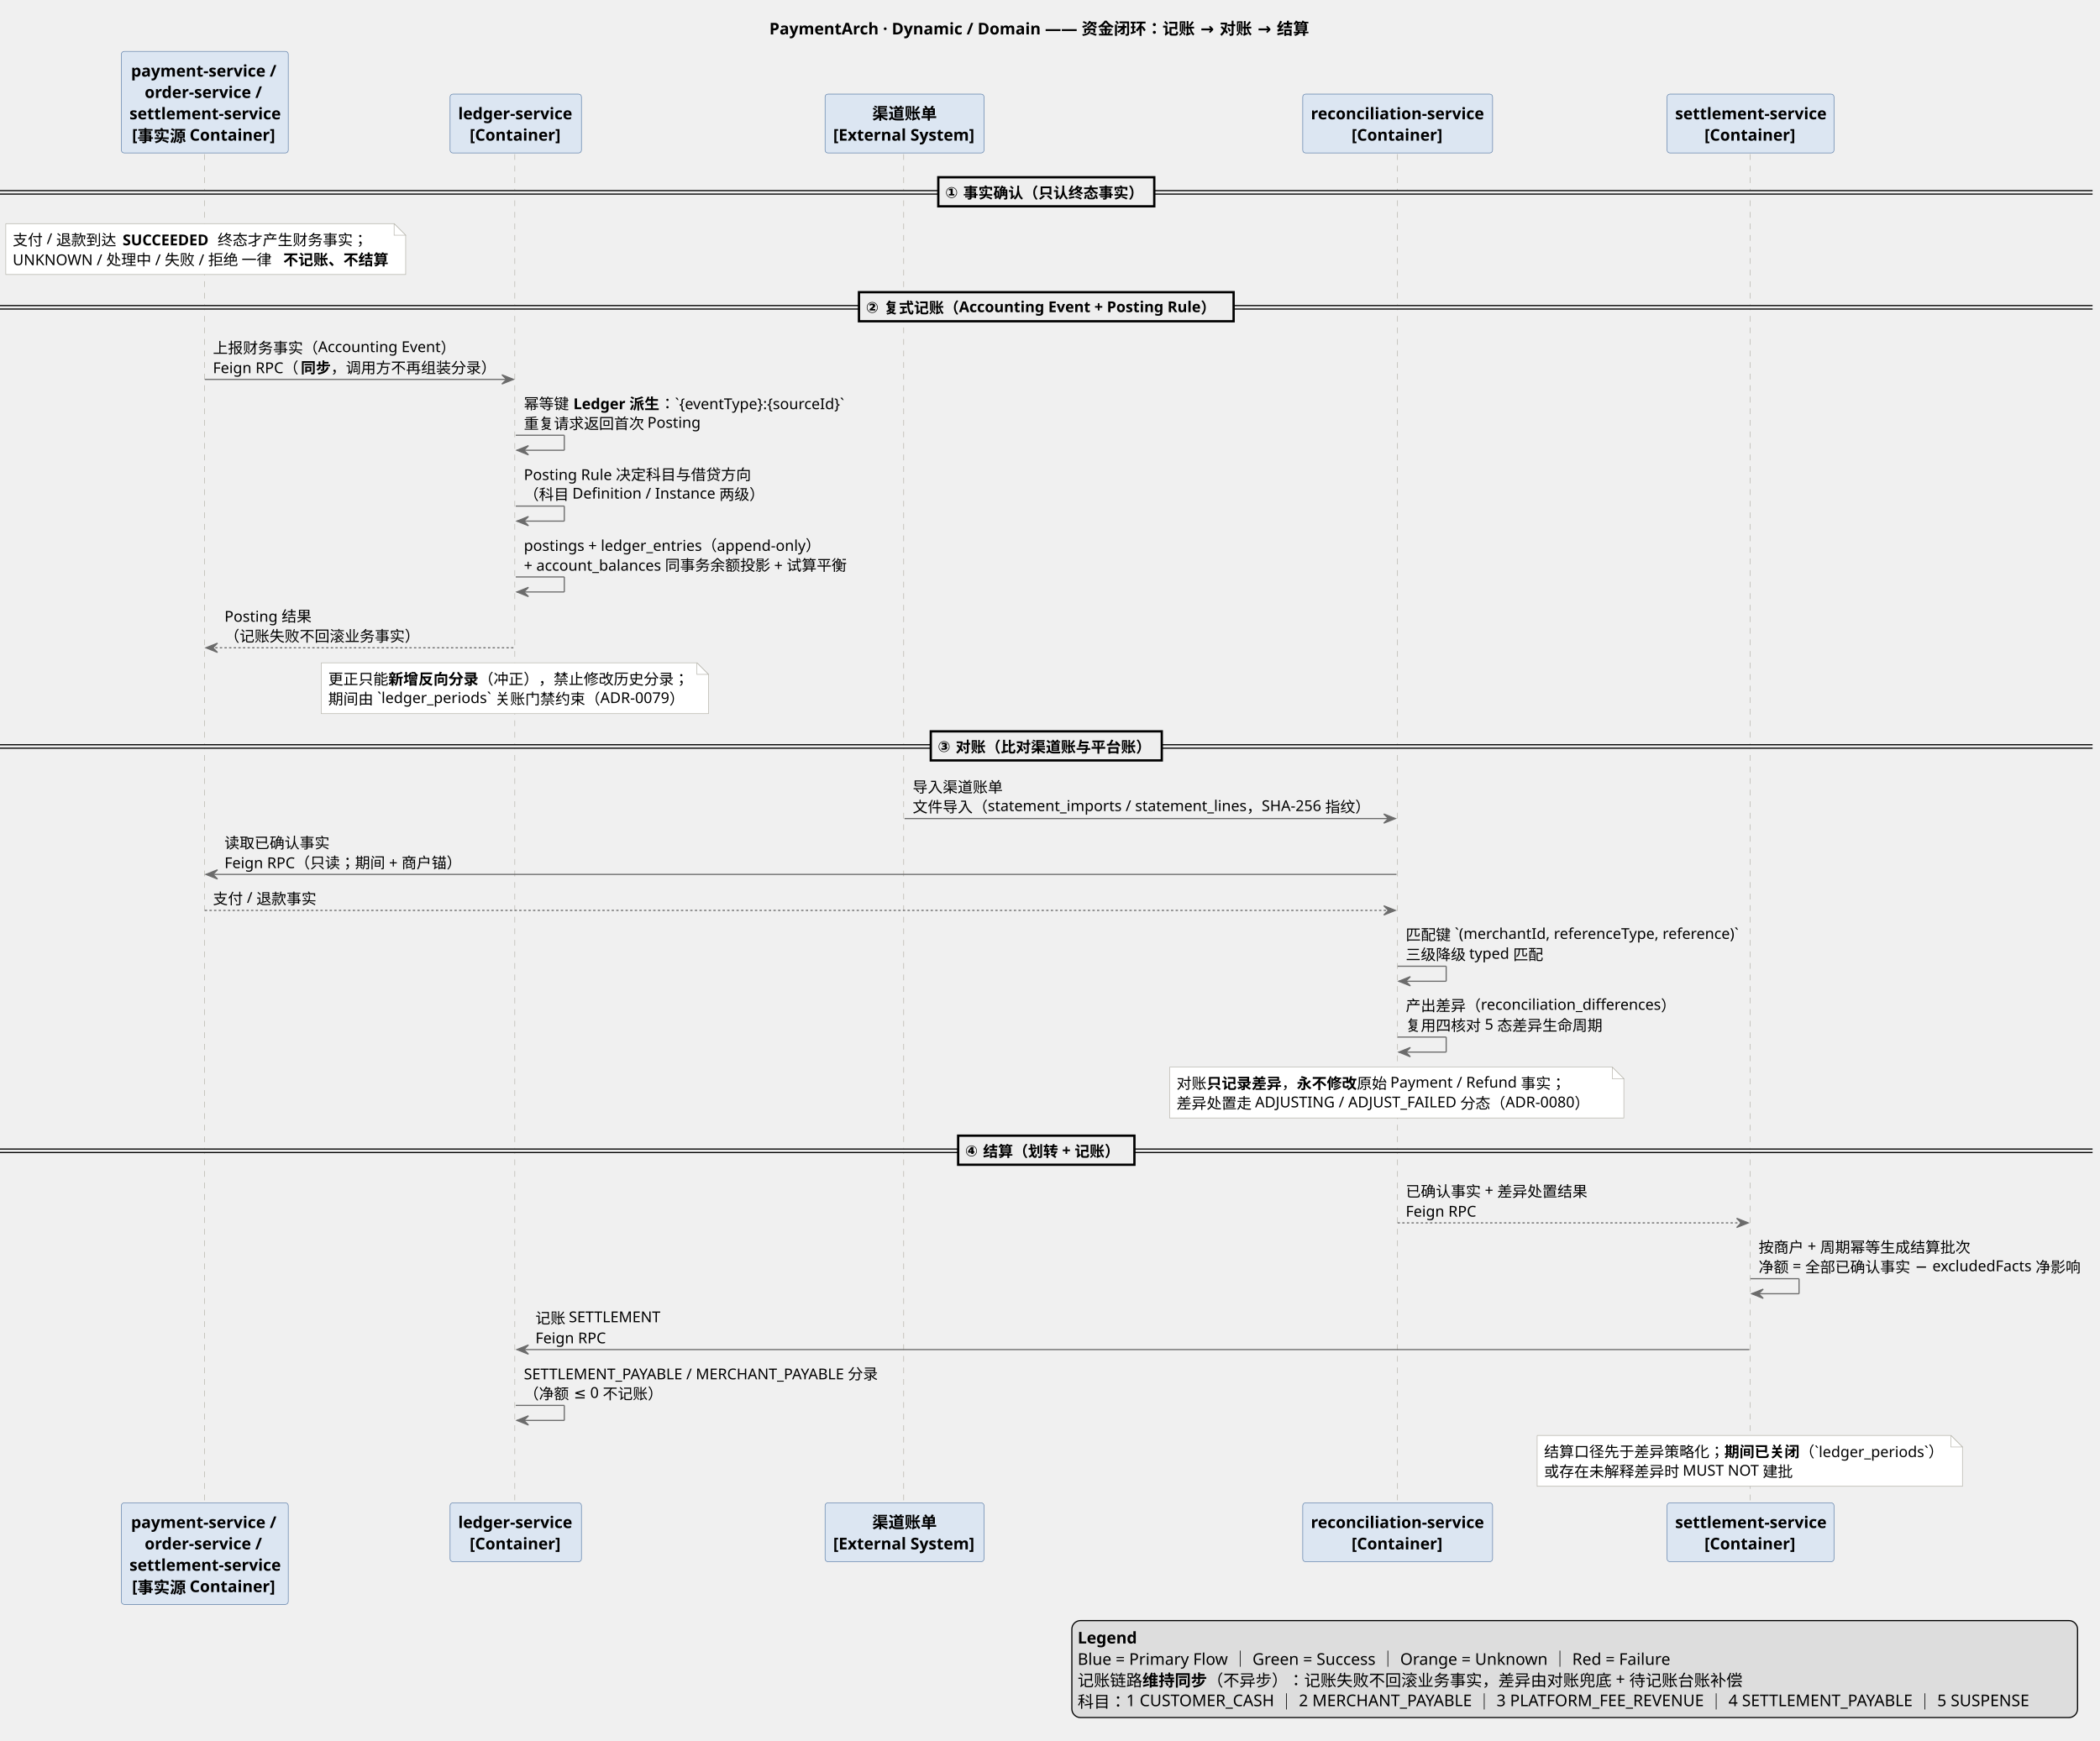
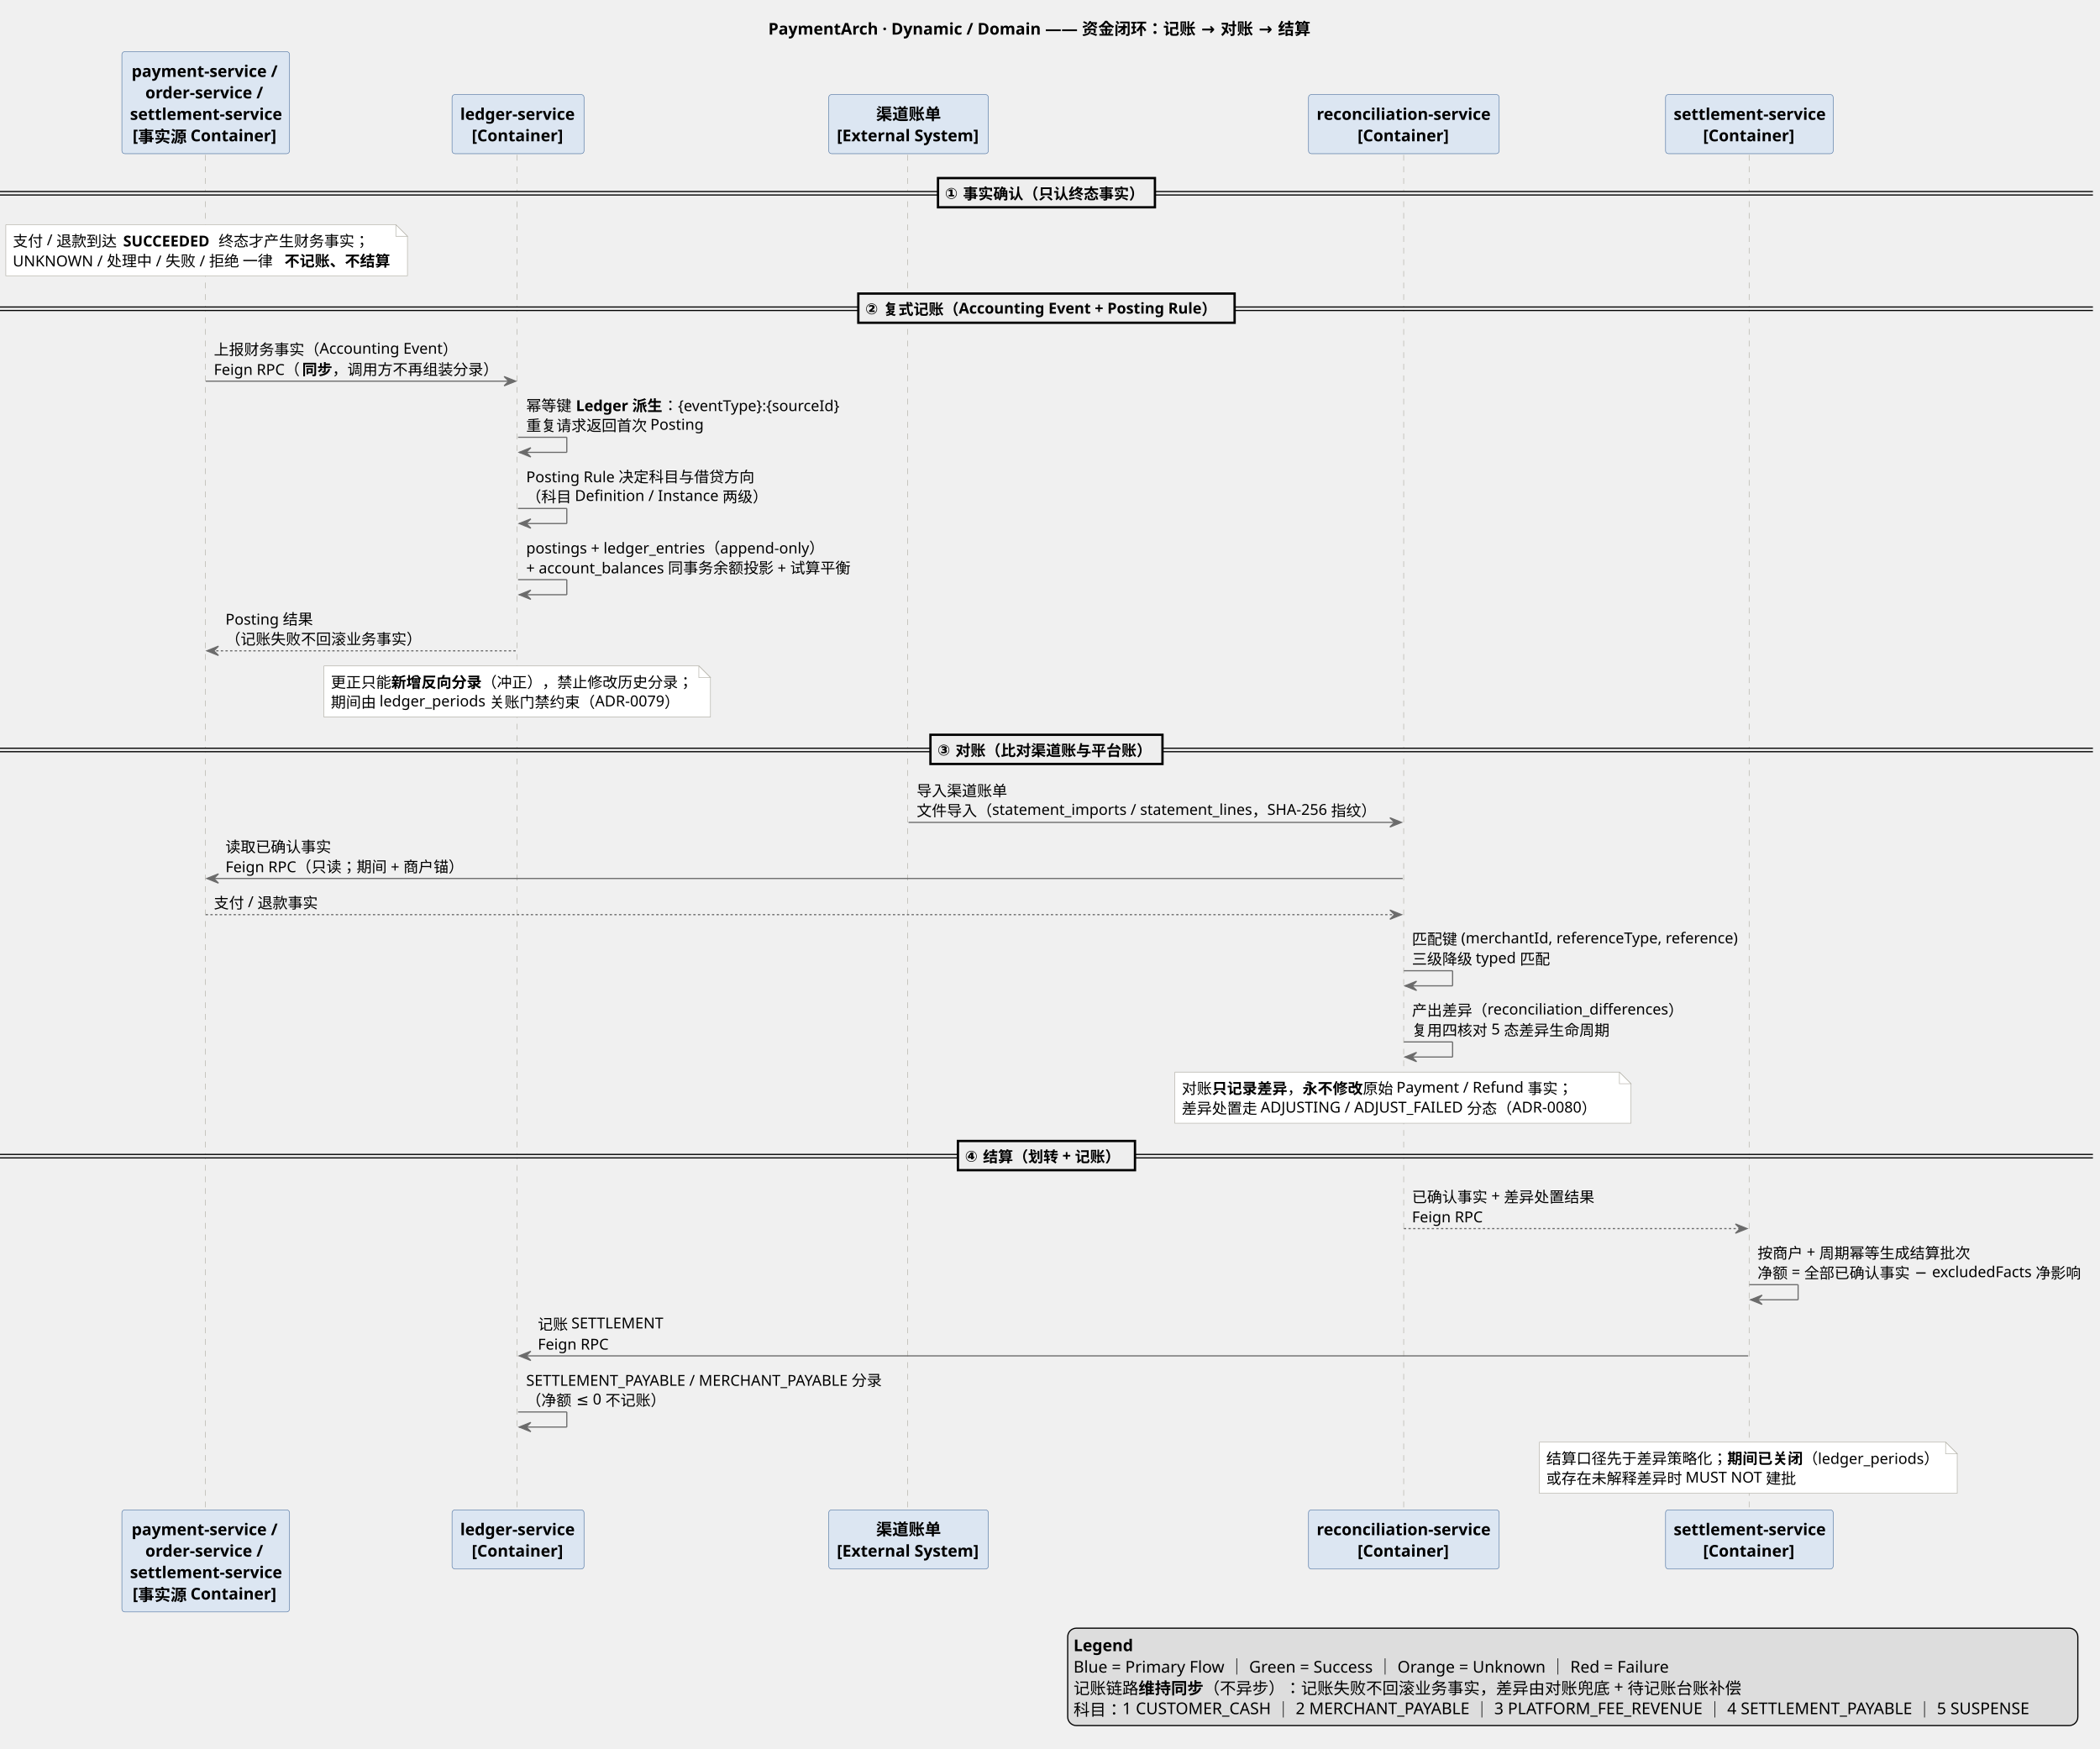
- <svg xmlns="http://www.w3.org/2000/svg" contentStyleType="text/css" height="1506px" preserveAspectRatio="none" style="width:1817px;height:1506px;background:#FFFFFF;" version="1.1" viewBox="0 0 1817 1506" width="1817px" zoomAndPan="magnify">
+ <svg xmlns="http://www.w3.org/2000/svg" contentStyleType="text/css" height="1506px" preserveAspectRatio="none" style="width:1809px;height:1506px;background:#FFFFFF;" version="1.1" viewBox="0 0 1809 1506" width="1809px" zoomAndPan="magnify">
  <defs />
  <g>
-     <text fill="#000000" font-family="Microsoft YaHei" font-size="14" font-weight="bold" lengthAdjust="spacing" textLength="478.263" x="665.654" y="29.814">PaymentArch · Dynamic / Domain —— 资金闭环：记账 → 对账 → 结算</text>
+     <text fill="#000000" font-family="Microsoft YaHei" font-size="14" font-weight="bold" lengthAdjust="spacing" textLength="478.263" x="661.82" y="29.814">PaymentArch · Dynamic / Domain —— 资金闭环：记账 → 对账 → 结算</text>
    <line style="stroke:#B4B2A9;stroke-width:0.5;stroke-dasharray:5.0,5.0;" x1="177" x2="177" y1="133.388" y2="1301.539" />
    <line style="stroke:#B4B2A9;stroke-width:0.5;stroke-dasharray:5.0,5.0;" x1="445.415" x2="445.415" y1="133.388" y2="1301.539" />
    <line style="stroke:#B4B2A9;stroke-width:0.5;stroke-dasharray:5.0,5.0;" x1="781.885" x2="781.885" y1="133.388" y2="1301.539" />
    <line style="stroke:#B4B2A9;stroke-width:0.5;stroke-dasharray:5.0,5.0;" x1="1209.174" x2="1209.174" y1="133.388" y2="1301.539" />
-     <line style="stroke:#B4B2A9;stroke-width:0.5;stroke-dasharray:5.0,5.0;" x1="1514.413" x2="1514.413" y1="133.388" y2="1301.539" />
+     <line style="stroke:#B4B2A9;stroke-width:0.5;stroke-dasharray:5.0,5.0;" x1="1506.745" x2="1506.745" y1="133.388" y2="1301.539" />
    <rect fill="#DCE6F2" height="87.91" rx="2.5" ry="2.5" style="stroke:#5B7DA8;stroke-width:0.5;" width="144.416" x="105" y="44.477" />
    <text fill="#000000" font-family="Microsoft YaHei" font-size="14" font-weight="bold" lengthAdjust="spacing" textLength="127.709" x="113.353" y="66.291">payment-service /</text>
    <text fill="#000000" font-family="Microsoft YaHei" font-size="14" font-weight="bold" lengthAdjust="spacing" textLength="104.016" x="125.2" y="84.769">order-service /</text>
    <text fill="#000000" font-family="Microsoft YaHei" font-size="14" font-weight="bold" lengthAdjust="spacing" textLength="130.416" x="112" y="103.246">settlement-service</text>
    <text fill="#000000" font-family="Microsoft YaHei" font-size="14" font-weight="bold" lengthAdjust="spacing" textLength="125.959" x="114.228" y="121.724">[事实源 Container]</text>
    <rect fill="#DCE6F2" height="87.91" rx="2.5" ry="2.5" style="stroke:#5B7DA8;stroke-width:0.5;" width="144.416" x="105" y="1300.539" />
    <text fill="#000000" font-family="Microsoft YaHei" font-size="14" font-weight="bold" lengthAdjust="spacing" textLength="127.709" x="113.353" y="1322.352">payment-service /</text>
    <text fill="#000000" font-family="Microsoft YaHei" font-size="14" font-weight="bold" lengthAdjust="spacing" textLength="104.016" x="125.2" y="1340.83">order-service /</text>
    <text fill="#000000" font-family="Microsoft YaHei" font-size="14" font-weight="bold" lengthAdjust="spacing" textLength="130.416" x="112" y="1359.307">settlement-service</text>
    <text fill="#000000" font-family="Microsoft YaHei" font-size="14" font-weight="bold" lengthAdjust="spacing" textLength="125.959" x="114.228" y="1377.785">[事实源 Container]</text>
    <rect fill="#DCE6F2" height="50.955" rx="2.5" ry="2.5" style="stroke:#5B7DA8;stroke-width:0.5;" width="113.689" x="389.415" y="81.433" />
    <text fill="#000000" font-family="Microsoft YaHei" font-size="14" font-weight="bold" lengthAdjust="spacing" textLength="99.689" x="396.415" y="103.246">ledger-service</text>
    <text fill="#000000" font-family="Microsoft YaHei" font-size="14" font-weight="bold" lengthAdjust="spacing" textLength="79.789" x="406.365" y="121.724">[Container]</text>
    <rect fill="#DCE6F2" height="50.955" rx="2.5" ry="2.5" style="stroke:#5B7DA8;stroke-width:0.5;" width="113.689" x="389.415" y="1300.539" />
    <text fill="#000000" font-family="Microsoft YaHei" font-size="14" font-weight="bold" lengthAdjust="spacing" textLength="99.689" x="396.415" y="1322.352">ledger-service</text>
    <text fill="#000000" font-family="Microsoft YaHei" font-size="14" font-weight="bold" lengthAdjust="spacing" textLength="79.789" x="406.365" y="1340.83">[Container]</text>
    <rect fill="#DCE6F2" height="50.955" rx="2.5" ry="2.5" style="stroke:#5B7DA8;stroke-width:0.5;" width="137.519" x="713.885" y="81.433" />
    <text fill="#000000" font-family="Microsoft YaHei" font-size="14" font-weight="bold" lengthAdjust="spacing" textLength="56" x="754.644" y="103.246">渠道账单</text>
    <text fill="#000000" font-family="Microsoft YaHei" font-size="14" font-weight="bold" lengthAdjust="spacing" textLength="123.519" x="720.885" y="121.724">[External System]</text>
    <rect fill="#DCE6F2" height="50.955" rx="2.5" ry="2.5" style="stroke:#5B7DA8;stroke-width:0.5;" width="137.519" x="713.885" y="1300.539" />
    <text fill="#000000" font-family="Microsoft YaHei" font-size="14" font-weight="bold" lengthAdjust="spacing" textLength="56" x="754.644" y="1322.352">渠道账单</text>
    <text fill="#000000" font-family="Microsoft YaHei" font-size="14" font-weight="bold" lengthAdjust="spacing" textLength="123.519" x="720.885" y="1340.83">[External System]</text>
    <rect fill="#DCE6F2" height="50.955" rx="2.5" ry="2.5" style="stroke:#5B7DA8;stroke-width:0.5;" width="164.254" x="1127.174" y="81.433" />
    <text fill="#000000" font-family="Microsoft YaHei" font-size="14" font-weight="bold" lengthAdjust="spacing" textLength="150.254" x="1134.174" y="103.246">reconciliation-service</text>
    <text fill="#000000" font-family="Microsoft YaHei" font-size="14" font-weight="bold" lengthAdjust="spacing" textLength="79.789" x="1169.407" y="121.724">[Container]</text>
    <rect fill="#DCE6F2" height="50.955" rx="2.5" ry="2.5" style="stroke:#5B7DA8;stroke-width:0.5;" width="164.254" x="1127.174" y="1300.539" />
    <text fill="#000000" font-family="Microsoft YaHei" font-size="14" font-weight="bold" lengthAdjust="spacing" textLength="150.254" x="1134.174" y="1322.352">reconciliation-service</text>
    <text fill="#000000" font-family="Microsoft YaHei" font-size="14" font-weight="bold" lengthAdjust="spacing" textLength="79.789" x="1169.407" y="1340.83">[Container]</text>
-     <rect fill="#DCE6F2" height="50.955" rx="2.5" ry="2.5" style="stroke:#5B7DA8;stroke-width:0.5;" width="144.416" x="1442.413" y="81.433" />
-     <text fill="#000000" font-family="Microsoft YaHei" font-size="14" font-weight="bold" lengthAdjust="spacing" textLength="130.416" x="1449.413" y="103.246">settlement-service</text>
-     <text fill="#000000" font-family="Microsoft YaHei" font-size="14" font-weight="bold" lengthAdjust="spacing" textLength="79.789" x="1474.726" y="121.724">[Container]</text>
-     <rect fill="#DCE6F2" height="50.955" rx="2.5" ry="2.5" style="stroke:#5B7DA8;stroke-width:0.5;" width="144.416" x="1442.413" y="1300.539" />
-     <text fill="#000000" font-family="Microsoft YaHei" font-size="14" font-weight="bold" lengthAdjust="spacing" textLength="130.416" x="1449.413" y="1322.352">settlement-service</text>
-     <text fill="#000000" font-family="Microsoft YaHei" font-size="14" font-weight="bold" lengthAdjust="spacing" textLength="79.789" x="1474.726" y="1340.83">[Container]</text>
-     <rect fill="#EEEEEE" height="3" style="stroke:#EEEEEE;stroke-width:1;" width="1810.571" x="0" y="164.967" />
-     <line style="stroke:#000000;stroke-width:1;" x1="0" x2="1810.571" y1="164.967" y2="164.967" />
-     <line style="stroke:#000000;stroke-width:1;" x1="0" x2="1810.571" y1="167.967" y2="167.967" />
-     <rect fill="#EEEEEE" height="25.158" style="stroke:#000000;stroke-width:2;" width="186.872" x="811.849" y="153.388" />
-     <text fill="#000000" font-family="Microsoft YaHei" font-size="13" font-weight="bold" lengthAdjust="spacing" textLength="172.872" x="817.849" y="171.143">① 事实确认（只认终态事实）</text>
+     <rect fill="#DCE6F2" height="50.955" rx="2.5" ry="2.5" style="stroke:#5B7DA8;stroke-width:0.5;" width="144.416" x="1434.745" y="81.433" />
+     <text fill="#000000" font-family="Microsoft YaHei" font-size="14" font-weight="bold" lengthAdjust="spacing" textLength="130.416" x="1441.745" y="103.246">settlement-service</text>
+     <text fill="#000000" font-family="Microsoft YaHei" font-size="14" font-weight="bold" lengthAdjust="spacing" textLength="79.789" x="1467.058" y="121.724">[Container]</text>
+     <rect fill="#DCE6F2" height="50.955" rx="2.5" ry="2.5" style="stroke:#5B7DA8;stroke-width:0.5;" width="144.416" x="1434.745" y="1300.539" />
+     <text fill="#000000" font-family="Microsoft YaHei" font-size="14" font-weight="bold" lengthAdjust="spacing" textLength="130.416" x="1441.745" y="1322.352">settlement-service</text>
+     <text fill="#000000" font-family="Microsoft YaHei" font-size="14" font-weight="bold" lengthAdjust="spacing" textLength="79.789" x="1467.058" y="1340.83">[Container]</text>
+     <rect fill="#EEEEEE" height="3" style="stroke:#EEEEEE;stroke-width:1;" width="1802.903" x="0" y="164.967" />
+     <line style="stroke:#000000;stroke-width:1;" x1="0" x2="1802.903" y1="164.967" y2="164.967" />
+     <line style="stroke:#000000;stroke-width:1;" x1="0" x2="1802.903" y1="167.967" y2="167.967" />
+     <rect fill="#EEEEEE" height="25.158" style="stroke:#000000;stroke-width:2;" width="186.872" x="808.015" y="153.388" />
+     <text fill="#000000" font-family="Microsoft YaHei" font-size="13" font-weight="bold" lengthAdjust="spacing" textLength="172.872" x="814.015" y="171.143">① 事实确认（只认终态事实）</text>
    <path d="M5,193.545 L5,237.545 L351,237.545 L351,203.545 L341,193.545 L5,193.545 " fill="#FFFFFF" style="stroke:#B4B2A9;stroke-width:0.5;" />
    <path d="M341,193.545 L341,203.545 L351,203.545 L341,193.545 " fill="#FFFFFF" style="stroke:#B4B2A9;stroke-width:0.5;" />
    <text fill="#000000" font-family="Microsoft YaHei" font-size="13" lengthAdjust="spacing" textLength="91.248" x="11" y="212.301">支付 / 退款到达</text>
    <text fill="#000000" font-family="Microsoft YaHei" font-size="13" font-weight="bold" lengthAdjust="spacing" textLength="78.298" x="106.094" y="212.301">SUCCEEDED</text>
    <text fill="#000000" font-family="Microsoft YaHei" font-size="13" lengthAdjust="spacing" textLength="130" x="188.239" y="212.301">终态才产生财务事实；</text>
    <text fill="#000000" font-family="Microsoft YaHei" font-size="13" lengthAdjust="spacing" textLength="234.076" x="11" y="229.458">UNKNOWN / 处理中 / 失败 / 拒绝 一律</text>
    <text fill="#000000" font-family="Microsoft YaHei" font-size="13" font-weight="bold" lengthAdjust="spacing" textLength="91" x="245.076" y="229.458">不记账、不结算</text>
-     <rect fill="#EEEEEE" height="3" style="stroke:#EEEEEE;stroke-width:1;" width="1810.571" x="0" y="264.44" />
-     <line style="stroke:#000000;stroke-width:1;" x1="0" x2="1810.571" y1="264.44" y2="264.44" />
-     <line style="stroke:#000000;stroke-width:1;" x1="0" x2="1810.571" y1="267.44" y2="267.44" />
-     <rect fill="#EEEEEE" height="25.158" style="stroke:#000000;stroke-width:2;" width="324.166" x="743.203" y="252.861" />
-     <text fill="#000000" font-family="Microsoft YaHei" font-size="13" font-weight="bold" lengthAdjust="spacing" textLength="310.166" x="749.203" y="270.616">② 复式记账（Accounting Event + Posting Rule）</text>
+     <rect fill="#EEEEEE" height="3" style="stroke:#EEEEEE;stroke-width:1;" width="1802.903" x="0" y="264.44" />
+     <line style="stroke:#000000;stroke-width:1;" x1="0" x2="1802.903" y1="264.44" y2="264.44" />
+     <line style="stroke:#000000;stroke-width:1;" x1="0" x2="1802.903" y1="267.44" y2="267.44" />
+     <rect fill="#EEEEEE" height="25.158" style="stroke:#000000;stroke-width:2;" width="324.166" x="739.369" y="252.861" />
+     <text fill="#000000" font-family="Microsoft YaHei" font-size="13" font-weight="bold" lengthAdjust="spacing" textLength="310.166" x="745.369" y="270.616">② 复式记账（Accounting Event + Posting Rule）</text>
    <polygon fill="#6B6B6B" points="434.259,324.334,444.259,328.334,434.259,332.334,438.259,328.334" style="stroke:#6B6B6B;stroke-width:1;" />
    <line style="stroke:#6B6B6B;stroke-width:1;" x1="177.208" x2="440.259" y1="328.334" y2="328.334" />
    <text fill="#000000" font-family="Microsoft YaHei" font-size="13" lengthAdjust="spacing" textLength="213.148" x="184.208" y="305.774">上报财务事实（Accounting Event）</text>
    <text fill="#000000" font-family="Microsoft YaHei" font-size="13" lengthAdjust="spacing" textLength="76.051" x="184.208" y="322.932">Feign RPC（</text>
    <text fill="#000000" font-family="Microsoft YaHei" font-size="13" font-weight="bold" lengthAdjust="spacing" textLength="26" x="260.259" y="322.932">同步</text>
    <text fill="#000000" font-family="Microsoft YaHei" font-size="13" lengthAdjust="spacing" textLength="143" x="286.259" y="322.932">，调用方不再组装分录）</text>
    <line style="stroke:#6B6B6B;stroke-width:1;" x1="446.259" x2="488.259" y1="376.649" y2="376.649" />
    <line style="stroke:#6B6B6B;stroke-width:1;" x1="488.259" x2="488.259" y1="376.649" y2="389.649" />
    <line style="stroke:#6B6B6B;stroke-width:1;" x1="447.259" x2="488.259" y1="389.649" y2="389.649" />
    <polygon fill="#6B6B6B" points="457.259,385.649,447.259,389.649,457.259,393.649,453.259,389.649" style="stroke:#6B6B6B;stroke-width:1;" />
    <text fill="#000000" font-family="Microsoft YaHei" font-size="13" lengthAdjust="spacing" textLength="39" x="453.259" y="354.089">幂等键</text>
    <text fill="#000000" font-family="Microsoft YaHei" font-size="13" font-weight="bold" lengthAdjust="spacing" textLength="74.902" x="496.106" y="354.089">Ledger 派生</text>
-     <text fill="#000000" font-family="Microsoft YaHei" font-size="13" lengthAdjust="spacing" textLength="158.894" x="571.008" y="354.089">：`{eventType}:{sourceId}`</text>
+     <text fill="#000000" font-family="Microsoft YaHei" font-size="13" lengthAdjust="spacing" textLength="151.227" x="571.008" y="354.089">：{eventType}:{sourceId}</text>
    <text fill="#000000" font-family="Microsoft YaHei" font-size="13" lengthAdjust="spacing" textLength="154.711" x="453.259" y="371.247">重复请求返回首次 Posting</text>
    <line style="stroke:#6B6B6B;stroke-width:1;" x1="446.259" x2="488.259" y1="437.965" y2="437.965" />
    <line style="stroke:#6B6B6B;stroke-width:1;" x1="488.259" x2="488.259" y1="437.965" y2="450.965" />
    <line style="stroke:#6B6B6B;stroke-width:1;" x1="447.259" x2="488.259" y1="450.965" y2="450.965" />
    <polygon fill="#6B6B6B" points="457.259,446.965,447.259,450.965,457.259,454.965,453.259,450.965" style="stroke:#6B6B6B;stroke-width:1;" />
    <text fill="#000000" font-family="Microsoft YaHei" font-size="13" lengthAdjust="spacing" textLength="198.891" x="453.259" y="415.405">Posting Rule 决定科目与借贷方向</text>
    <text fill="#000000" font-family="Microsoft YaHei" font-size="13" lengthAdjust="spacing" textLength="212.018" x="453.259" y="432.562">（科目 Definition / Instance 两级）</text>
    <line style="stroke:#6B6B6B;stroke-width:1;" x1="446.259" x2="488.259" y1="499.28" y2="499.28" />
    <line style="stroke:#6B6B6B;stroke-width:1;" x1="488.259" x2="488.259" y1="499.28" y2="512.28" />
    <line style="stroke:#6B6B6B;stroke-width:1;" x1="447.259" x2="488.259" y1="512.28" y2="512.28" />
    <polygon fill="#6B6B6B" points="457.259,508.28,447.259,512.28,457.259,516.28,453.259,512.28" style="stroke:#6B6B6B;stroke-width:1;" />
    <text fill="#000000" font-family="Microsoft YaHei" font-size="13" lengthAdjust="spacing" textLength="263.98" x="453.259" y="476.72">postings + ledger_entries（append-only）</text>
    <text fill="#000000" font-family="Microsoft YaHei" font-size="13" lengthAdjust="spacing" textLength="286.908" x="453.259" y="493.878">+ account_balances 同事务余额投影 + 试算平衡</text>
    <polygon fill="#6B6B6B" points="188.208,556.596,178.208,560.596,188.208,564.596,184.208,560.596" style="stroke:#6B6B6B;stroke-width:1;" />
    <line style="stroke:#6B6B6B;stroke-width:1;stroke-dasharray:2.0,2.0;" x1="182.208" x2="445.259" y1="560.596" y2="560.596" />
    <text fill="#000000" font-family="Microsoft YaHei" font-size="13" lengthAdjust="spacing" textLength="76.711" x="194.208" y="538.036">Posting 结果</text>
    <text fill="#000000" font-family="Microsoft YaHei" font-size="13" lengthAdjust="spacing" textLength="169" x="194.208" y="555.193">（记账失败不回滚业务事实）</text>
-     <path d="M278,573.596 L278,617.596 L613,617.596 L613,583.596 L603,573.596 L278,573.596 " fill="#FFFFFF" style="stroke:#B4B2A9;stroke-width:0.5;" />
-     <path d="M603,573.596 L603,583.596 L613,583.596 L603,573.596 " fill="#FFFFFF" style="stroke:#B4B2A9;stroke-width:0.5;" />
-     <text fill="#000000" font-family="Microsoft YaHei" font-size="13" lengthAdjust="spacing" textLength="52" x="284" y="592.351">更正只能</text>
-     <text fill="#000000" font-family="Microsoft YaHei" font-size="13" font-weight="bold" lengthAdjust="spacing" textLength="78" x="336" y="592.351">新增反向分录</text>
-     <text fill="#000000" font-family="Microsoft YaHei" font-size="13" lengthAdjust="spacing" textLength="182" x="414" y="592.351">（冲正），禁止修改历史分录；</text>
-     <text fill="#000000" font-family="Microsoft YaHei" font-size="13" lengthAdjust="spacing" textLength="314.349" x="284" y="609.509">期间由 `ledger_periods` 关账门禁约束（ADR-0079）</text>
-     <rect fill="#EEEEEE" height="3" style="stroke:#EEEEEE;stroke-width:1;" width="1810.571" x="0" y="644.49" />
-     <line style="stroke:#000000;stroke-width:1;" x1="0" x2="1810.571" y1="644.49" y2="644.49" />
-     <line style="stroke:#000000;stroke-width:1;" x1="0" x2="1810.571" y1="647.49" y2="647.49" />
-     <rect fill="#EEEEEE" height="25.158" style="stroke:#000000;stroke-width:2;" width="199.872" x="805.349" y="632.911" />
-     <text fill="#000000" font-family="Microsoft YaHei" font-size="13" font-weight="bold" lengthAdjust="spacing" textLength="185.872" x="811.349" y="650.667">③ 对账（比对渠道账与平台账）</text>
+     <path d="M279,573.596 L279,617.596 L612,617.596 L612,583.596 L602,573.596 L279,573.596 " fill="#FFFFFF" style="stroke:#B4B2A9;stroke-width:0.5;" />
+     <path d="M602,573.596 L602,583.596 L612,583.596 L602,573.596 " fill="#FFFFFF" style="stroke:#B4B2A9;stroke-width:0.5;" />
+     <text fill="#000000" font-family="Microsoft YaHei" font-size="13" lengthAdjust="spacing" textLength="52" x="285" y="592.351">更正只能</text>
+     <text fill="#000000" font-family="Microsoft YaHei" font-size="13" font-weight="bold" lengthAdjust="spacing" textLength="78" x="337" y="592.351">新增反向分录</text>
+     <text fill="#000000" font-family="Microsoft YaHei" font-size="13" lengthAdjust="spacing" textLength="182" x="415" y="592.351">（冲正），禁止修改历史分录；</text>
+     <text fill="#000000" font-family="Microsoft YaHei" font-size="13" lengthAdjust="spacing" textLength="306.681" x="285" y="609.509">期间由 ledger_periods 关账门禁约束（ADR-0079）</text>
+     <rect fill="#EEEEEE" height="3" style="stroke:#EEEEEE;stroke-width:1;" width="1802.903" x="0" y="644.49" />
+     <line style="stroke:#000000;stroke-width:1;" x1="0" x2="1802.903" y1="644.49" y2="644.49" />
+     <line style="stroke:#000000;stroke-width:1;" x1="0" x2="1802.903" y1="647.49" y2="647.49" />
+     <rect fill="#EEEEEE" height="25.158" style="stroke:#000000;stroke-width:2;" width="199.872" x="801.515" y="632.911" />
+     <text fill="#000000" font-family="Microsoft YaHei" font-size="13" font-weight="bold" lengthAdjust="spacing" textLength="185.872" x="807.515" y="650.667">③ 对账（比对渠道账与平台账）</text>
    <polygon fill="#6B6B6B" points="1197.301,704.384,1207.301,708.384,1197.301,712.384,1201.301,708.384" style="stroke:#6B6B6B;stroke-width:1;" />
    <line style="stroke:#6B6B6B;stroke-width:1;" x1="782.644" x2="1203.301" y1="708.384" y2="708.384" />
    <text fill="#000000" font-family="Microsoft YaHei" font-size="13" lengthAdjust="spacing" textLength="78" x="789.644" y="685.824">导入渠道账单</text>
    <text fill="#000000" font-family="Microsoft YaHei" font-size="13" lengthAdjust="spacing" textLength="402.657" x="789.644" y="702.982">文件导入（statement_imports / statement_lines，SHA-256 指纹）</text>
    <polygon fill="#6B6B6B" points="188.208,752.7,178.208,756.7,188.208,760.7,184.208,756.7" style="stroke:#6B6B6B;stroke-width:1;" />
    <line style="stroke:#6B6B6B;stroke-width:1;" x1="182.208" x2="1208.301" y1="756.7" y2="756.7" />
    <text fill="#000000" font-family="Microsoft YaHei" font-size="13" lengthAdjust="spacing" textLength="91" x="194.208" y="734.14">读取已确认事实</text>
    <text fill="#000000" font-family="Microsoft YaHei" font-size="13" lengthAdjust="spacing" textLength="210.387" x="194.208" y="751.297">Feign RPC（只读；期间 + 商户锚）</text>
    <polygon fill="#6B6B6B" points="1197.301,783.857,1207.301,787.857,1197.301,791.857,1201.301,787.857" style="stroke:#6B6B6B;stroke-width:1;" />
    <line style="stroke:#6B6B6B;stroke-width:1;stroke-dasharray:2.0,2.0;" x1="177.208" x2="1203.301" y1="787.857" y2="787.857" />
    <text fill="#000000" font-family="Microsoft YaHei" font-size="13" lengthAdjust="spacing" textLength="91.248" x="184.208" y="782.455">支付 / 退款事实</text>
    <line style="stroke:#6B6B6B;stroke-width:1;" x1="1209.301" x2="1251.301" y1="836.173" y2="836.173" />
    <line style="stroke:#6B6B6B;stroke-width:1;" x1="1251.301" x2="1251.301" y1="836.173" y2="849.173" />
    <line style="stroke:#6B6B6B;stroke-width:1;" x1="1210.301" x2="1251.301" y1="849.173" y2="849.173" />
    <polygon fill="#6B6B6B" points="1220.301,845.173,1210.301,849.173,1220.301,853.173,1216.301,849.173" style="stroke:#6B6B6B;stroke-width:1;" />
-     <text fill="#000000" font-family="Microsoft YaHei" font-size="13" lengthAdjust="spacing" textLength="291.319" x="1216.301" y="813.613">匹配键 `(merchantId, referenceType, reference)`</text>
+     <text fill="#000000" font-family="Microsoft YaHei" font-size="13" lengthAdjust="spacing" textLength="283.651" x="1216.301" y="813.613">匹配键 (merchantId, referenceType, reference)</text>
    <text fill="#000000" font-family="Microsoft YaHei" font-size="13" lengthAdjust="spacing" textLength="121.412" x="1216.301" y="830.77">三级降级 typed 匹配</text>
    <line style="stroke:#6B6B6B;stroke-width:1;" x1="1209.301" x2="1251.301" y1="897.488" y2="897.488" />
    <line style="stroke:#6B6B6B;stroke-width:1;" x1="1251.301" x2="1251.301" y1="897.488" y2="910.488" />
    <line style="stroke:#6B6B6B;stroke-width:1;" x1="1210.301" x2="1251.301" y1="910.488" y2="910.488" />
    <polygon fill="#6B6B6B" points="1220.301,906.488,1210.301,910.488,1220.301,914.488,1216.301,910.488" style="stroke:#6B6B6B;stroke-width:1;" />
    <text fill="#000000" font-family="Microsoft YaHei" font-size="13" lengthAdjust="spacing" textLength="236.05" x="1216.301" y="874.928">产出差异（reconciliation_differences）</text>
    <text fill="#000000" font-family="Microsoft YaHei" font-size="13" lengthAdjust="spacing" textLength="171.317" x="1216.301" y="892.086">复用四核对 5 态差异生命周期</text>
    <path d="M1012,923.488 L1012,967.488 L1405,967.488 L1405,933.488 L1395,923.488 L1012,923.488 " fill="#FFFFFF" style="stroke:#B4B2A9;stroke-width:0.5;" />
    <path d="M1395,923.488 L1395,933.488 L1405,933.488 L1395,923.488 " fill="#FFFFFF" style="stroke:#B4B2A9;stroke-width:0.5;" />
    <text fill="#000000" font-family="Microsoft YaHei" font-size="13" lengthAdjust="spacing" textLength="26" x="1018" y="942.244">对账</text>
    <text fill="#000000" font-family="Microsoft YaHei" font-size="13" font-weight="bold" lengthAdjust="spacing" textLength="65" x="1044" y="942.244">只记录差异</text>
    <text fill="#000000" font-family="Microsoft YaHei" font-size="13" lengthAdjust="spacing" textLength="13" x="1109" y="942.244">，</text>
    <text fill="#000000" font-family="Microsoft YaHei" font-size="13" font-weight="bold" lengthAdjust="spacing" textLength="52" x="1122" y="942.244">永不修改</text>
    <text fill="#000000" font-family="Microsoft YaHei" font-size="13" lengthAdjust="spacing" textLength="185.079" x="1174" y="942.244">原始 Payment / Refund 事实；</text>
    <text fill="#000000" font-family="Microsoft YaHei" font-size="13" lengthAdjust="spacing" textLength="372.791" x="1018" y="959.401">差异处置走 ADJUSTING / ADJUST_FAILED 分态（ADR-0080）</text>
-     <rect fill="#EEEEEE" height="3" style="stroke:#EEEEEE;stroke-width:1;" width="1810.571" x="0" y="994.383" />
-     <line style="stroke:#000000;stroke-width:1;" x1="0" x2="1810.571" y1="994.383" y2="994.383" />
-     <line style="stroke:#000000;stroke-width:1;" x1="0" x2="1810.571" y1="997.383" y2="997.383" />
-     <rect fill="#EEEEEE" height="25.158" style="stroke:#000000;stroke-width:2;" width="152.512" x="829.029" y="982.804" />
-     <text fill="#000000" font-family="Microsoft YaHei" font-size="13" font-weight="bold" lengthAdjust="spacing" textLength="138.512" x="835.029" y="1000.559">④ 结算（划转 + 记账）</text>
-     <polygon fill="#6B6B6B" points="1502.621,1054.277,1512.621,1058.277,1502.621,1062.277,1506.621,1058.277" style="stroke:#6B6B6B;stroke-width:1;" />
-     <line style="stroke:#6B6B6B;stroke-width:1;stroke-dasharray:2.0,2.0;" x1="1209.301" x2="1508.621" y1="1058.277" y2="1058.277" />
+     <rect fill="#EEEEEE" height="3" style="stroke:#EEEEEE;stroke-width:1;" width="1802.903" x="0" y="994.383" />
+     <line style="stroke:#000000;stroke-width:1;" x1="0" x2="1802.903" y1="994.383" y2="994.383" />
+     <line style="stroke:#000000;stroke-width:1;" x1="0" x2="1802.903" y1="997.383" y2="997.383" />
+     <rect fill="#EEEEEE" height="25.158" style="stroke:#000000;stroke-width:2;" width="152.512" x="825.195" y="982.804" />
+     <text fill="#000000" font-family="Microsoft YaHei" font-size="13" font-weight="bold" lengthAdjust="spacing" textLength="138.512" x="831.195" y="1000.559">④ 结算（划转 + 记账）</text>
+     <polygon fill="#6B6B6B" points="1494.953,1054.277,1504.953,1058.277,1494.953,1062.277,1498.953,1058.277" style="stroke:#6B6B6B;stroke-width:1;" />
+     <line style="stroke:#6B6B6B;stroke-width:1;stroke-dasharray:2.0,2.0;" x1="1209.301" x2="1500.953" y1="1058.277" y2="1058.277" />
    <text fill="#000000" font-family="Microsoft YaHei" font-size="13" lengthAdjust="spacing" textLength="160.335" x="1216.301" y="1035.717">已确认事实 + 差异处置结果</text>
    <text fill="#000000" font-family="Microsoft YaHei" font-size="13" lengthAdjust="spacing" textLength="63.051" x="1216.301" y="1052.874">Feign RPC</text>
-     <line style="stroke:#6B6B6B;stroke-width:1;" x1="1514.621" x2="1556.621" y1="1106.592" y2="1106.592" />
-     <line style="stroke:#6B6B6B;stroke-width:1;" x1="1556.621" x2="1556.621" y1="1106.592" y2="1119.592" />
-     <line style="stroke:#6B6B6B;stroke-width:1;" x1="1515.621" x2="1556.621" y1="1119.592" y2="1119.592" />
-     <polygon fill="#6B6B6B" points="1525.621,1115.592,1515.621,1119.592,1525.621,1123.592,1521.621,1119.592" style="stroke:#6B6B6B;stroke-width:1;" />
-     <text fill="#000000" font-family="Microsoft YaHei" font-size="13" lengthAdjust="spacing" textLength="186.335" x="1521.621" y="1084.032">按商户 + 周期幂等生成结算批次</text>
-     <text fill="#000000" font-family="Microsoft YaHei" font-size="13" lengthAdjust="spacing" textLength="281.95" x="1521.621" y="1101.19">净额 = 全部已确认事实 − excludedFacts 净影响</text>
+     <line style="stroke:#6B6B6B;stroke-width:1;" x1="1506.953" x2="1548.953" y1="1106.592" y2="1106.592" />
+     <line style="stroke:#6B6B6B;stroke-width:1;" x1="1548.953" x2="1548.953" y1="1106.592" y2="1119.592" />
+     <line style="stroke:#6B6B6B;stroke-width:1;" x1="1507.953" x2="1548.953" y1="1119.592" y2="1119.592" />
+     <polygon fill="#6B6B6B" points="1517.953,1115.592,1507.953,1119.592,1517.953,1123.592,1513.953,1119.592" style="stroke:#6B6B6B;stroke-width:1;" />
+     <text fill="#000000" font-family="Microsoft YaHei" font-size="13" lengthAdjust="spacing" textLength="186.335" x="1513.953" y="1084.032">按商户 + 周期幂等生成结算批次</text>
+     <text fill="#000000" font-family="Microsoft YaHei" font-size="13" lengthAdjust="spacing" textLength="281.95" x="1513.953" y="1101.19">净额 = 全部已确认事实 − excludedFacts 净影响</text>
    <polygon fill="#6B6B6B" points="457.259,1163.908,447.259,1167.908,457.259,1171.908,453.259,1167.908" style="stroke:#6B6B6B;stroke-width:1;" />
-     <line style="stroke:#6B6B6B;stroke-width:1;" x1="451.259" x2="1513.621" y1="1167.908" y2="1167.908" />
+     <line style="stroke:#6B6B6B;stroke-width:1;" x1="451.259" x2="1505.953" y1="1167.908" y2="1167.908" />
    <text fill="#000000" font-family="Microsoft YaHei" font-size="13" lengthAdjust="spacing" textLength="111.09" x="463.259" y="1145.348">记账 SETTLEMENT</text>
    <text fill="#000000" font-family="Microsoft YaHei" font-size="13" lengthAdjust="spacing" textLength="63.051" x="463.259" y="1162.505">Feign RPC</text>
    <line style="stroke:#6B6B6B;stroke-width:1;" x1="446.259" x2="488.259" y1="1216.223" y2="1216.223" />
    <line style="stroke:#6B6B6B;stroke-width:1;" x1="488.259" x2="488.259" y1="1216.223" y2="1229.223" />
    <line style="stroke:#6B6B6B;stroke-width:1;" x1="447.259" x2="488.259" y1="1229.223" y2="1229.223" />
    <polygon fill="#6B6B6B" points="457.259,1225.223,447.259,1229.223,457.259,1233.223,453.259,1229.223" style="stroke:#6B6B6B;stroke-width:1;" />
    <text fill="#000000" font-family="Microsoft YaHei" font-size="13" lengthAdjust="spacing" textLength="322.385" x="453.259" y="1193.663">SETTLEMENT_PAYABLE / MERCHANT_PAYABLE 分录</text>
    <text fill="#000000" font-family="Microsoft YaHei" font-size="13" lengthAdjust="spacing" textLength="119.806" x="453.259" y="1210.821">（净额 ≤ 0 不记账）</text>
-     <path d="M1330,1242.223 L1330,1286.223 L1698,1286.223 L1698,1252.223 L1688,1242.223 L1330,1242.223 " fill="#FFFFFF" style="stroke:#B4B2A9;stroke-width:0.5;" />
-     <path d="M1688,1242.223 L1688,1252.223 L1698,1252.223 L1688,1242.223 " fill="#FFFFFF" style="stroke:#B4B2A9;stroke-width:0.5;" />
-     <text fill="#000000" font-family="Microsoft YaHei" font-size="13" lengthAdjust="spacing" textLength="156" x="1336" y="1260.978">结算口径先于差异策略化；</text>
-     <text fill="#000000" font-family="Microsoft YaHei" font-size="13" font-weight="bold" lengthAdjust="spacing" textLength="65" x="1492" y="1260.978">期间已关闭</text>
-     <text fill="#000000" font-family="Microsoft YaHei" font-size="13" lengthAdjust="spacing" textLength="126.001" x="1557" y="1260.978">（`ledger_periods`）</text>
-     <text fill="#000000" font-family="Microsoft YaHei" font-size="13" lengthAdjust="spacing" textLength="220.518" x="1336" y="1278.136">或存在未解释差异时 MUST NOT 建批</text>
-     <rect fill="#DDDDDD" height="83.91" id="_legend" rx="7.5" ry="7.5" style="stroke:#000000;stroke-width:1;" width="870.166" x="927.405" y="1402.449" />
-     <text fill="#000000" font-family="Microsoft YaHei" font-size="14" font-weight="bold" lengthAdjust="spacing" textLength="51.632" x="932.405" y="1422.262">Legend</text>
-     <text fill="#000000" font-family="Microsoft YaHei" font-size="14" lengthAdjust="spacing" textLength="533.552" x="932.405" y="1440.74">Blue = Primary Flow ｜ Green = Success ｜ Orange = Unknown ｜ Red = Failure</text>
-     <text fill="#000000" font-family="Microsoft YaHei" font-size="14" lengthAdjust="spacing" textLength="56" x="932.405" y="1459.217">记账链路</text>
-     <text fill="#000000" font-family="Microsoft YaHei" font-size="14" font-weight="bold" lengthAdjust="spacing" textLength="56" x="988.405" y="1459.217">维持同步</text>
-     <text fill="#000000" font-family="Microsoft YaHei" font-size="14" lengthAdjust="spacing" textLength="466.669" x="1044.405" y="1459.217">（不异步）：记账失败不回滚业务事实，差异由对账兜底 + 待记账台账补偿</text>
-     <text fill="#000000" font-family="Microsoft YaHei" font-size="14" lengthAdjust="spacing" textLength="860.166" x="932.405" y="1477.695">科目：1 CUSTOMER_CASH ｜ 2 MERCHANT_PAYABLE ｜ 3 PLATFORM_FEE_REVENUE ｜ 4 SETTLEMENT_PAYABLE ｜ 5 SUSPENSE</text>
+     <path d="M1326,1242.223 L1326,1286.223 L1686,1286.223 L1686,1252.223 L1676,1242.223 L1326,1242.223 " fill="#FFFFFF" style="stroke:#B4B2A9;stroke-width:0.5;" />
+     <path d="M1676,1242.223 L1676,1252.223 L1686,1252.223 L1676,1242.223 " fill="#FFFFFF" style="stroke:#B4B2A9;stroke-width:0.5;" />
+     <text fill="#000000" font-family="Microsoft YaHei" font-size="13" lengthAdjust="spacing" textLength="156" x="1332" y="1260.978">结算口径先于差异策略化；</text>
+     <text fill="#000000" font-family="Microsoft YaHei" font-size="13" font-weight="bold" lengthAdjust="spacing" textLength="65" x="1488" y="1260.978">期间已关闭</text>
+     <text fill="#000000" font-family="Microsoft YaHei" font-size="13" lengthAdjust="spacing" textLength="118.333" x="1553" y="1260.978">（ledger_periods）</text>
+     <text fill="#000000" font-family="Microsoft YaHei" font-size="13" lengthAdjust="spacing" textLength="220.518" x="1332" y="1278.136">或存在未解释差异时 MUST NOT 建批</text>
+     <rect fill="#DDDDDD" height="83.91" id="_legend" rx="7.5" ry="7.5" style="stroke:#000000;stroke-width:1;" width="870.166" x="919.737" y="1402.449" />
+     <text fill="#000000" font-family="Microsoft YaHei" font-size="14" font-weight="bold" lengthAdjust="spacing" textLength="51.632" x="924.737" y="1422.262">Legend</text>
+     <text fill="#000000" font-family="Microsoft YaHei" font-size="14" lengthAdjust="spacing" textLength="533.552" x="924.737" y="1440.74">Blue = Primary Flow ｜ Green = Success ｜ Orange = Unknown ｜ Red = Failure</text>
+     <text fill="#000000" font-family="Microsoft YaHei" font-size="14" lengthAdjust="spacing" textLength="56" x="924.737" y="1459.217">记账链路</text>
+     <text fill="#000000" font-family="Microsoft YaHei" font-size="14" font-weight="bold" lengthAdjust="spacing" textLength="56" x="980.737" y="1459.217">维持同步</text>
+     <text fill="#000000" font-family="Microsoft YaHei" font-size="14" lengthAdjust="spacing" textLength="466.669" x="1036.737" y="1459.217">（不异步）：记账失败不回滚业务事实，差异由对账兜底 + 待记账台账补偿</text>
+     <text fill="#000000" font-family="Microsoft YaHei" font-size="14" lengthAdjust="spacing" textLength="860.166" x="924.737" y="1477.695">科目：1 CUSTOMER_CASH ｜ 2 MERCHANT_PAYABLE ｜ 3 PLATFORM_FEE_REVENUE ｜ 4 SETTLEMENT_PAYABLE ｜ 5 SUSPENSE</text>
  </g>
</svg>
